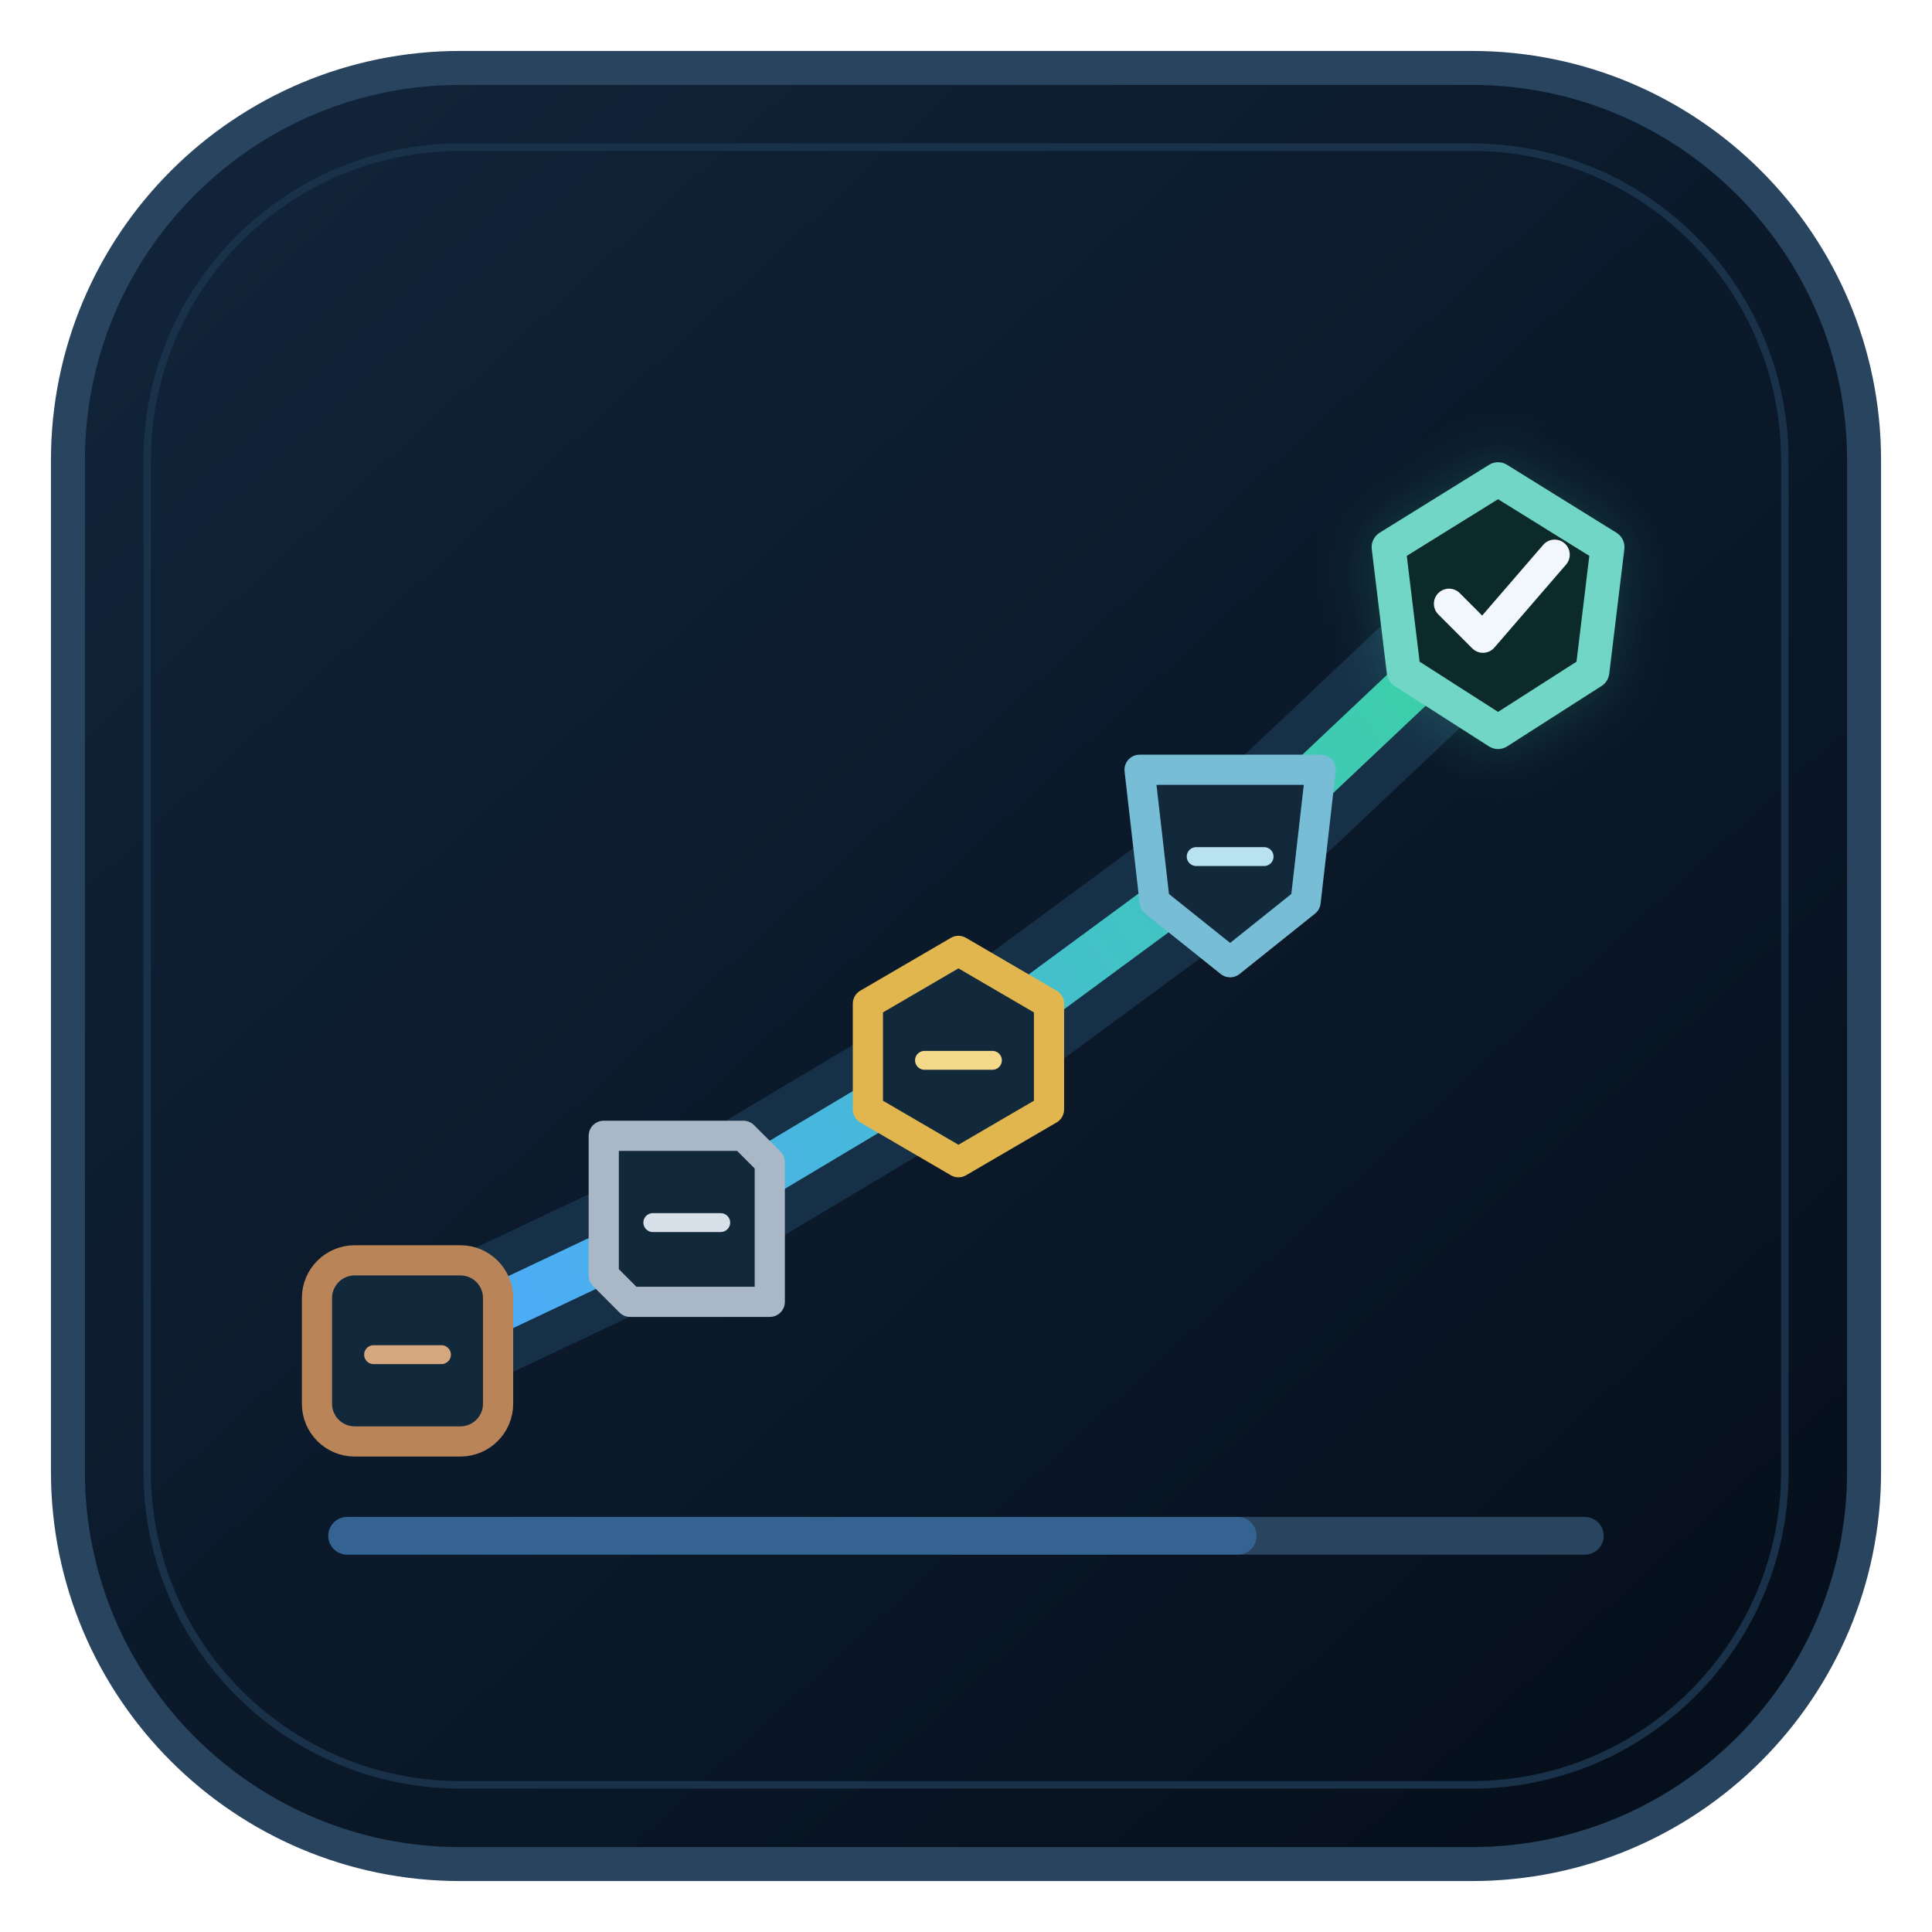
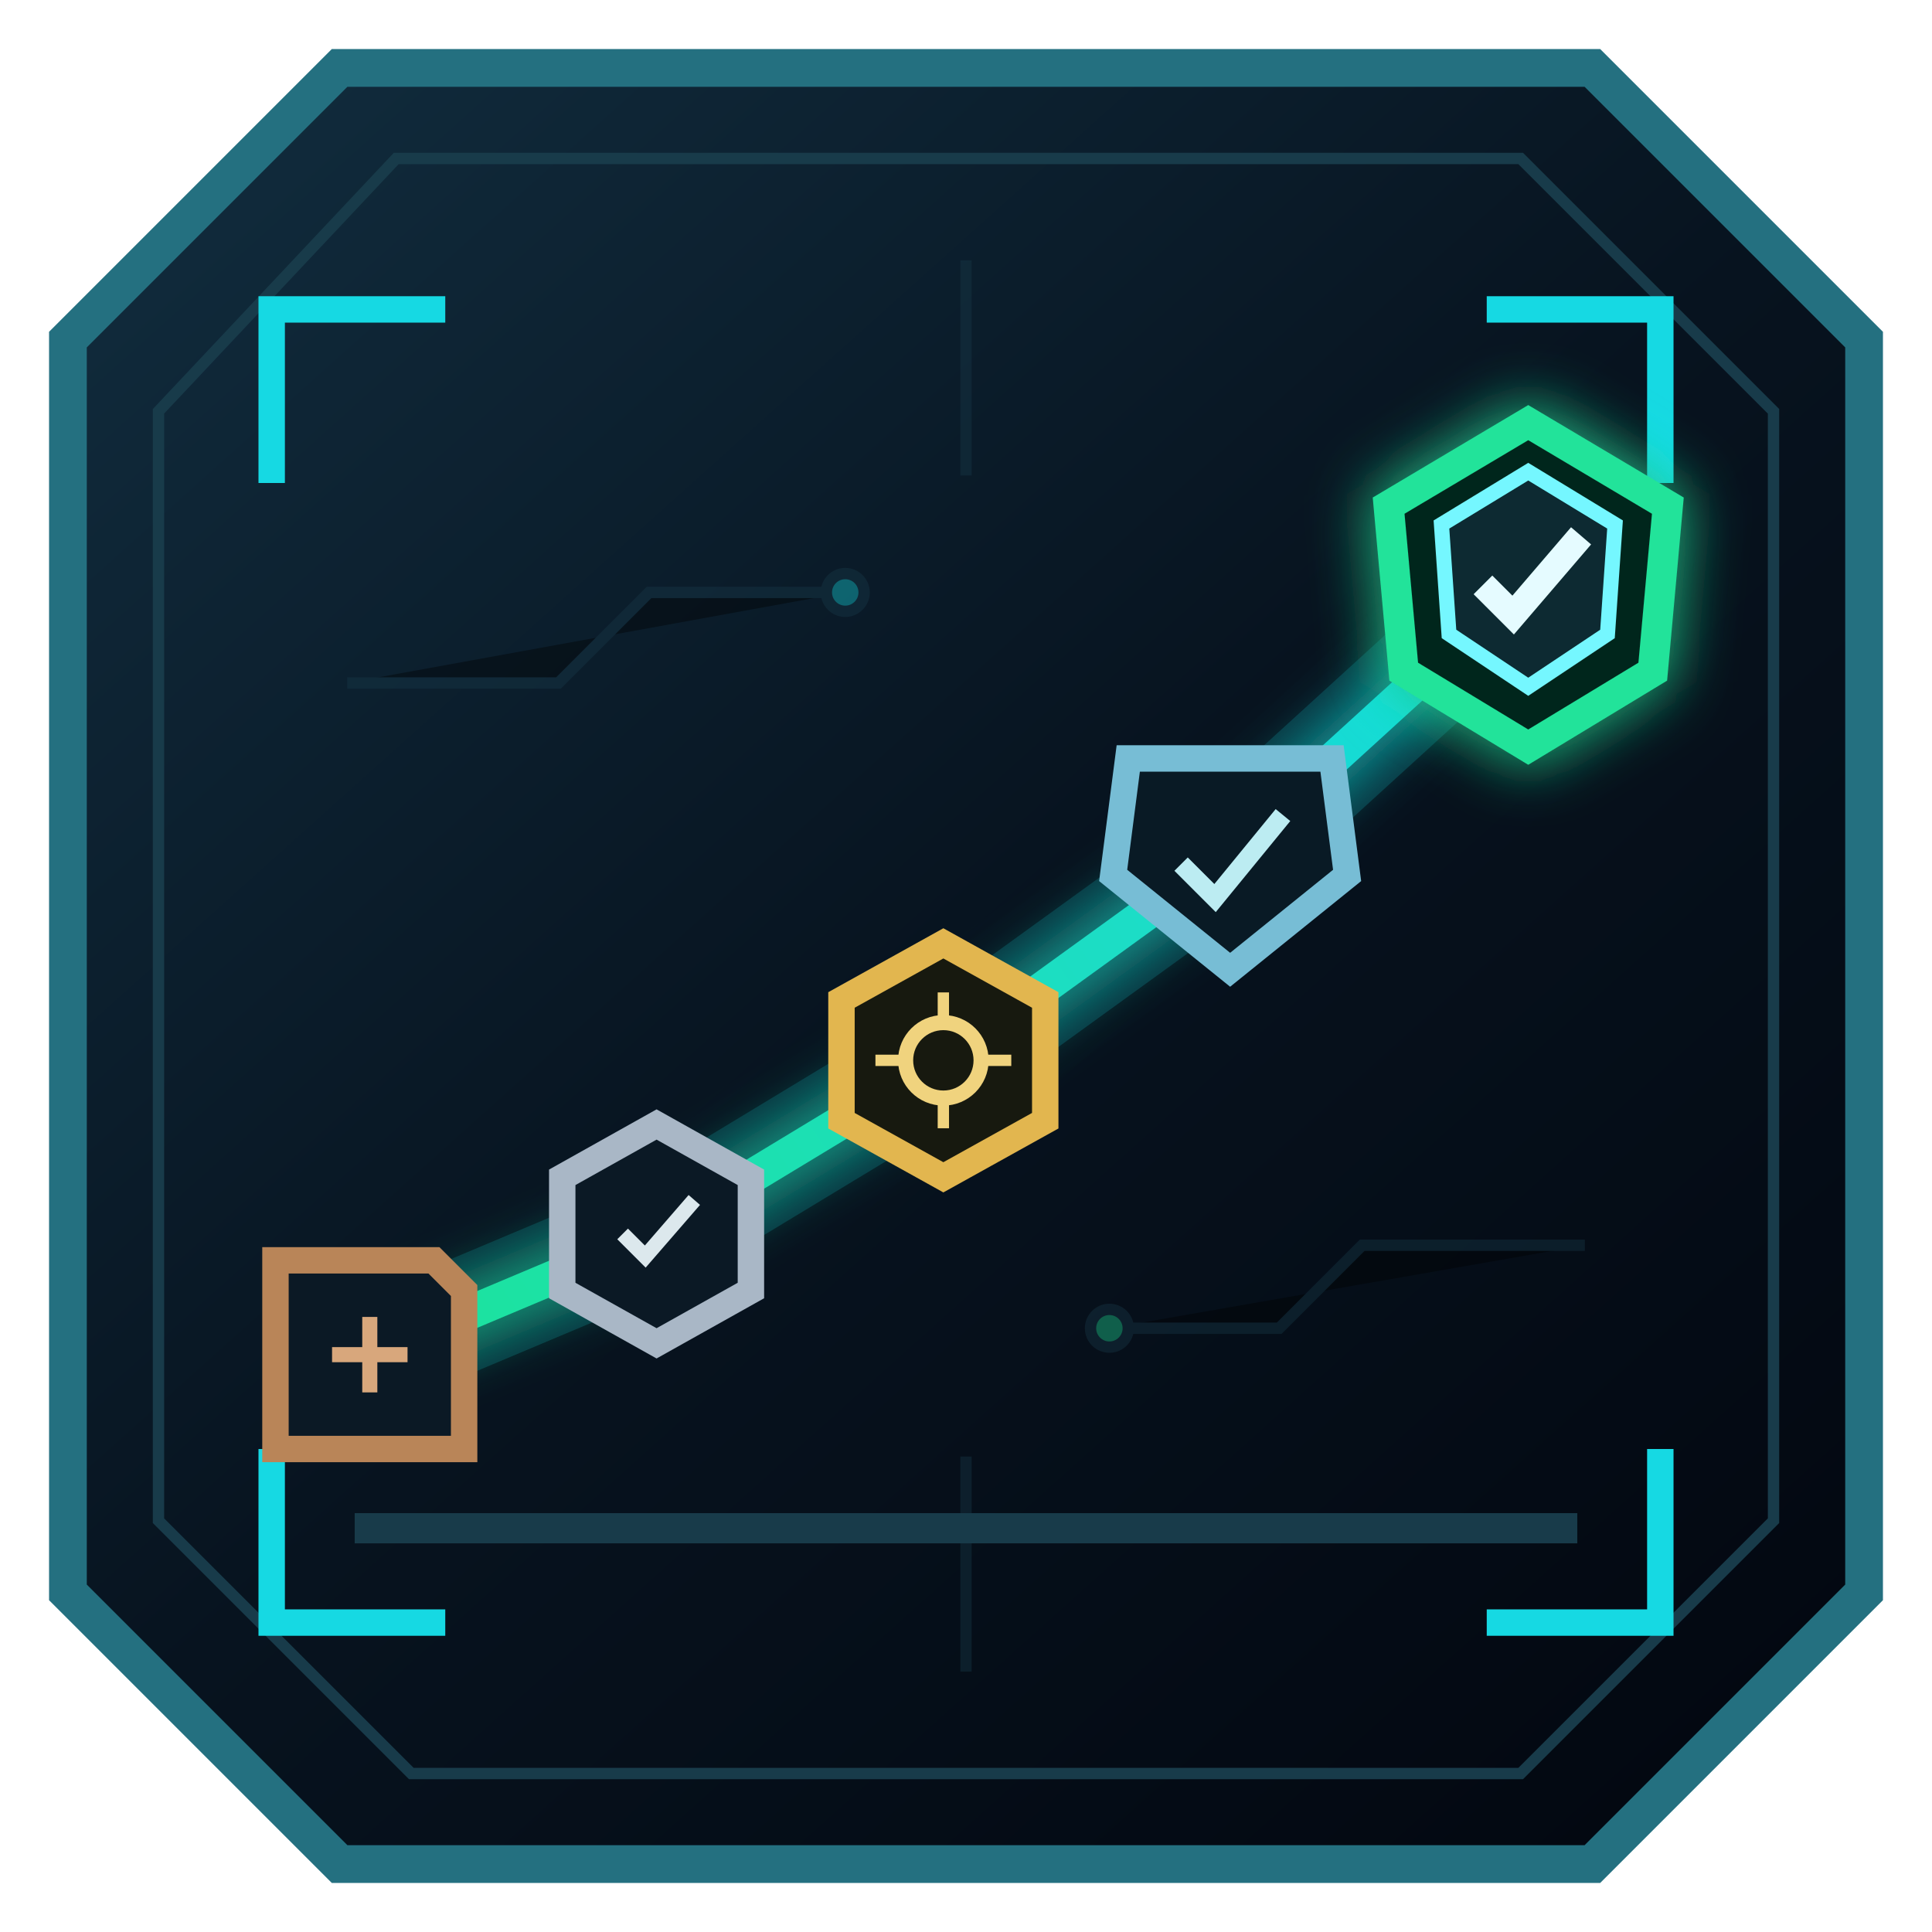
- <svg xmlns="http://www.w3.org/2000/svg" viewBox="0 0 512 512" role="img" aria-label="Cert Tracker — five-tier progression to goal">
+ <svg xmlns="http://www.w3.org/2000/svg" viewBox="0 0 512 512" role="img" aria-label="Cert Tracker cybernetic five-tier progression core">
  <defs>
-     <linearGradient id="bg" x1="70" y1="55" x2="438" y2="455" gradientUnits="userSpaceOnUse">
-       <stop offset="0" stop-color="#102338" />
-       <stop offset="1" stop-color="#06101d" />
+     <linearGradient id="shell" x1="64" y1="42" x2="448" y2="470" gradientUnits="userSpaceOnUse">
+       <stop stop-color="#102a3b" />
+       <stop offset=".5" stop-color="#07131f" />
+       <stop offset="1" stop-color="#030811" />
    </linearGradient>
-     <linearGradient id="path" x1="100" y1="360" x2="402" y2="150" gradientUnits="userSpaceOnUse">
-       <stop offset="0" stop-color="#4ea8ff" />
-       <stop offset="1" stop-color="#3bd3a1" />
+     <linearGradient id="energy" x1="96" y1="368" x2="416" y2="142" gradientUnits="userSpaceOnUse">
+       <stop stop-color="#20e39a" />
+       <stop offset="1" stop-color="#16d9e3" />
    </linearGradient>
-     <filter id="soft" x="-30%" y="-30%" width="160%" height="160%">
-       <feGaussianBlur stdDeviation="7" />
+     <filter id="glow" x="-40%" y="-40%" width="180%" height="180%">
+       <feGaussianBlur stdDeviation="8" result="b" />
+       <feMerge>
+         <feMergeNode in="b" />
+         <feMergeNode in="SourceGraphic" />
+       </feMerge>
    </filter>
  </defs>
-   <rect x="18" y="18" width="476" height="476" rx="104" fill="url(#bg)" stroke="#29445e" stroke-width="9" />
-   <rect x="39" y="39" width="434" height="434" rx="83" fill="none" stroke="#193149" stroke-width="2" />
-   <path d="M108 358 182 323 254 280 326 227 397 160" fill="none" stroke="#1b3953" stroke-width="34" stroke-linecap="round" stroke-linejoin="round" opacity=".72" />
-   <path d="M108 358 182 323 254 280 326 227 397 160" fill="none" stroke="url(#path)" stroke-width="13" stroke-linecap="round" stroke-linejoin="round" />
-   <g data-stage="bronze" transform="translate(108 358)">
-     <rect x="-24" y="-24" width="48" height="48" rx="10" fill="#12283b" stroke="#b98558" stroke-width="8" />
-     <path d="M-9 1h18" stroke="#d6a77e" stroke-width="5" stroke-linecap="round" />
+   <path d="M90 18h332l72 72v332l-72 72H90l-72-72V90Z" fill="url(#shell)" stroke="#247080" stroke-width="10" />
+   <path d="M105 42h298l67 67v294l-67 67H109l-67-67V109Z" fill="none" stroke="#183b4a" stroke-width="3" />
+   <path d="M72 128V82h46M394 82h46v46M440 384v46h-46M118 430H72v-46" fill="none" stroke="#16d9e3" stroke-width="7" />
+   <g opacity=".38" stroke="#183b4a" stroke-width="3">
+     <path d="M92 181h56l24-24h52M420 330h-59l-22 22h-45M256 69v57M256 386v57" />
+     <circle cx="224" cy="157" r="5" fill="#16d9e3" />
+     <circle cx="294" cy="352" r="5" fill="#20e39a" />
  </g>
-   <g data-stage="silver" transform="translate(182 323)">
-     <path d="M-22-22H15L22-15V22H-15L-22 15Z" fill="#12283b" stroke="#a9b7c6" stroke-width="8" stroke-linejoin="round" />
-     <path d="M-9 1h18" stroke="#d8e1ea" stroke-width="5" stroke-linecap="round" />
+   <path d="M98 359 174 327 250 281 326 226 405 154" fill="none" stroke="#0a3440" stroke-width="30" />
+   <path d="M98 359 174 327 250 281 326 226 405 154" fill="none" stroke="url(#energy)" stroke-width="9" filter="url(#glow)" />
+   <g data-stage="bronze" transform="translate(98 359)">
+     <path d="M-25-25H17L25-17V25H-25Z" fill="#0b1925" stroke="#b98558" stroke-width="7" />
+     <path d="M-10 0h20M0-10v20" stroke="#d8a77c" stroke-width="4" />
  </g>
-   <g data-stage="gold" transform="translate(254 280)">
-     <path d="m0-28 24 14v28L0 28l-24-14v-28Z" fill="#12283b" stroke="#e2b64f" stroke-width="8" stroke-linejoin="round" />
-     <path d="M-9 1h18" stroke="#f4d98b" stroke-width="5" stroke-linecap="round" />
+   <g data-stage="silver" transform="translate(174 327)">
+     <path d="M0-29 25-15v30L0 29l-25-14v-30Z" fill="#0b1925" stroke="#a9b7c6" stroke-width="7" />
+     <path d="m-9 0 6 6 13-15" fill="none" stroke="#dce8ed" stroke-width="4" />
  </g>
-   <g data-stage="platinum" transform="translate(326 227)">
-     <path d="M-24-23H24L20 12 0 28-20 12Z" fill="#12283b" stroke="#77bdd5" stroke-width="8" stroke-linejoin="round" />
-     <path d="M-9 0h18" stroke="#b8e2ef" stroke-width="5" stroke-linecap="round" />
+   <g data-stage="gold" transform="translate(250 281)">
+     <path d="M0-31 27-16 27 16 0 31-27 16-27-16Z" fill="#17190f" stroke="#e2b64f" stroke-width="7" />
+     <circle r="10" fill="none" stroke="#f0d37e" stroke-width="4" />
+     <path d="M0-18v8M0 10v8M-18 0h8M10 0h8" stroke="#f0d37e" stroke-width="3" />
  </g>
-   <g data-stage="diamond" data-goal="true" transform="translate(397 160)">
-     <path d="M0-38 34-17 29 22 0 40-29 22-34-17Z" fill="#3bd3a1" opacity=".2" filter="url(#soft)" />
-     <path d="M0-33 29-15 25 18 0 34-25 18-29-15Z" fill="#0d2a2a" stroke="#71d6c5" stroke-width="9" stroke-linejoin="round" />
-     <path d="m-13 0 9 9 19-22" fill="none" stroke="#f2f7fc" stroke-width="8" stroke-linecap="round" stroke-linejoin="round" />
+   <g data-stage="platinum" transform="translate(326 226)">
+     <path d="M-27-25H27L31 6 0 31-31 6Z" fill="#091a25" stroke="#77bdd5" stroke-width="7" />
+     <path d="m-13 3 9 9 18-22" fill="none" stroke="#bcecf2" stroke-width="5" />
  </g>
-   <path d="M92 407h328" fill="none" stroke="#29445e" stroke-width="10" stroke-linecap="round" />
-   <path d="M92 407h236" fill="none" stroke="#4ea8ff" stroke-width="10" stroke-linecap="round" opacity=".32" />
+   <g data-stage="diamond" data-goal="true" transform="translate(405 154)" filter="url(#glow)">
+     <path d="M0-42 37-20 33 24 0 44-33 24-37-20Z" fill="#06271f" stroke="#20e39a" stroke-width="8" />
+     <path d="M0-29 23-15 21 14 0 28-21 14-23-15Z" fill="#0a2930" stroke="#74f7ff" stroke-width="4" />
+     <path d="m-12 1 8 8 18-21" fill="none" stroke="#e5fbff" stroke-width="7" />
+   </g>
+   <path d="M94 405h324" stroke="#183b4a" stroke-width="8" />
+   <path d="M94 405h251" stroke="url(#energy)" stroke-width="8" filter="url(#glow)" />
</svg>
